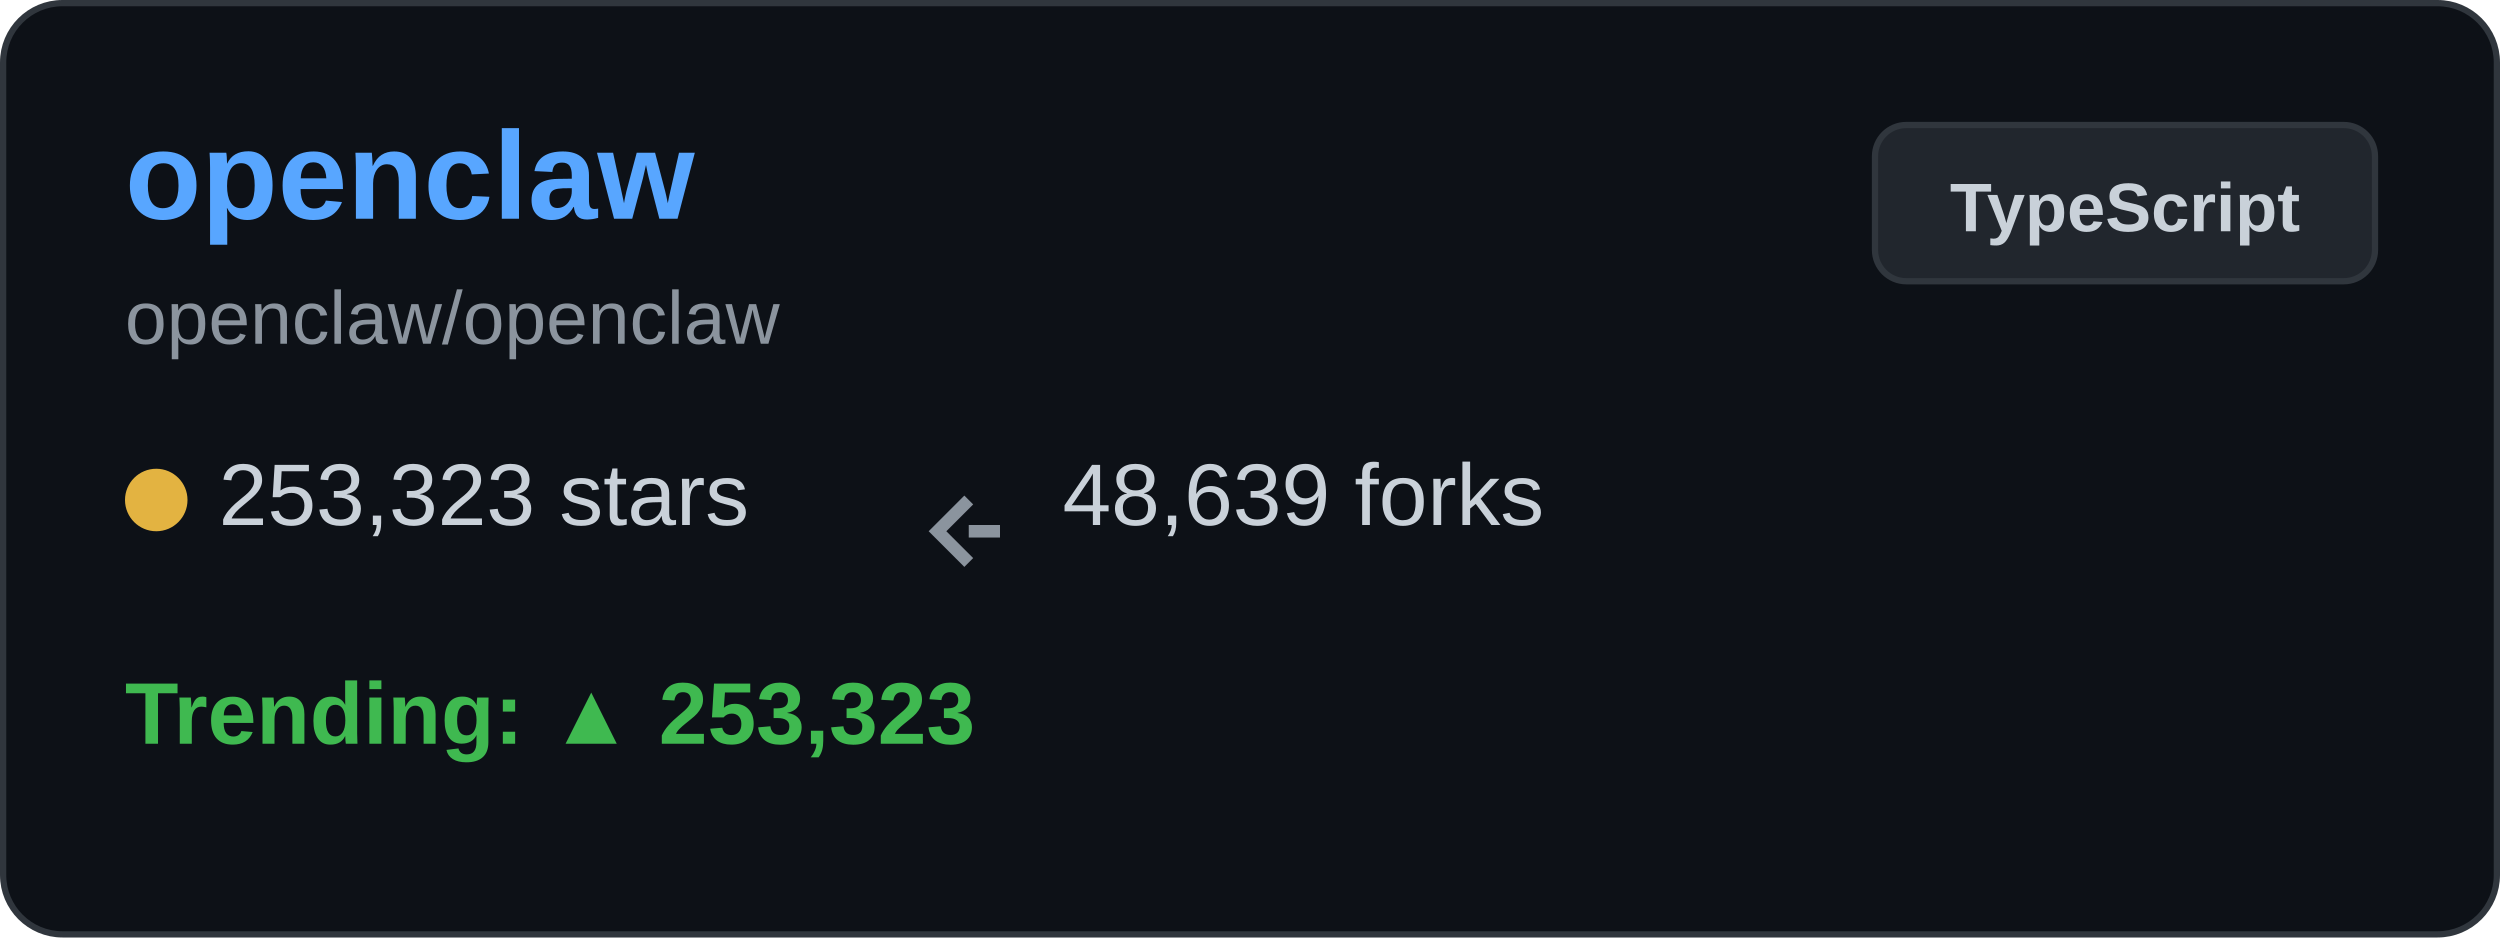
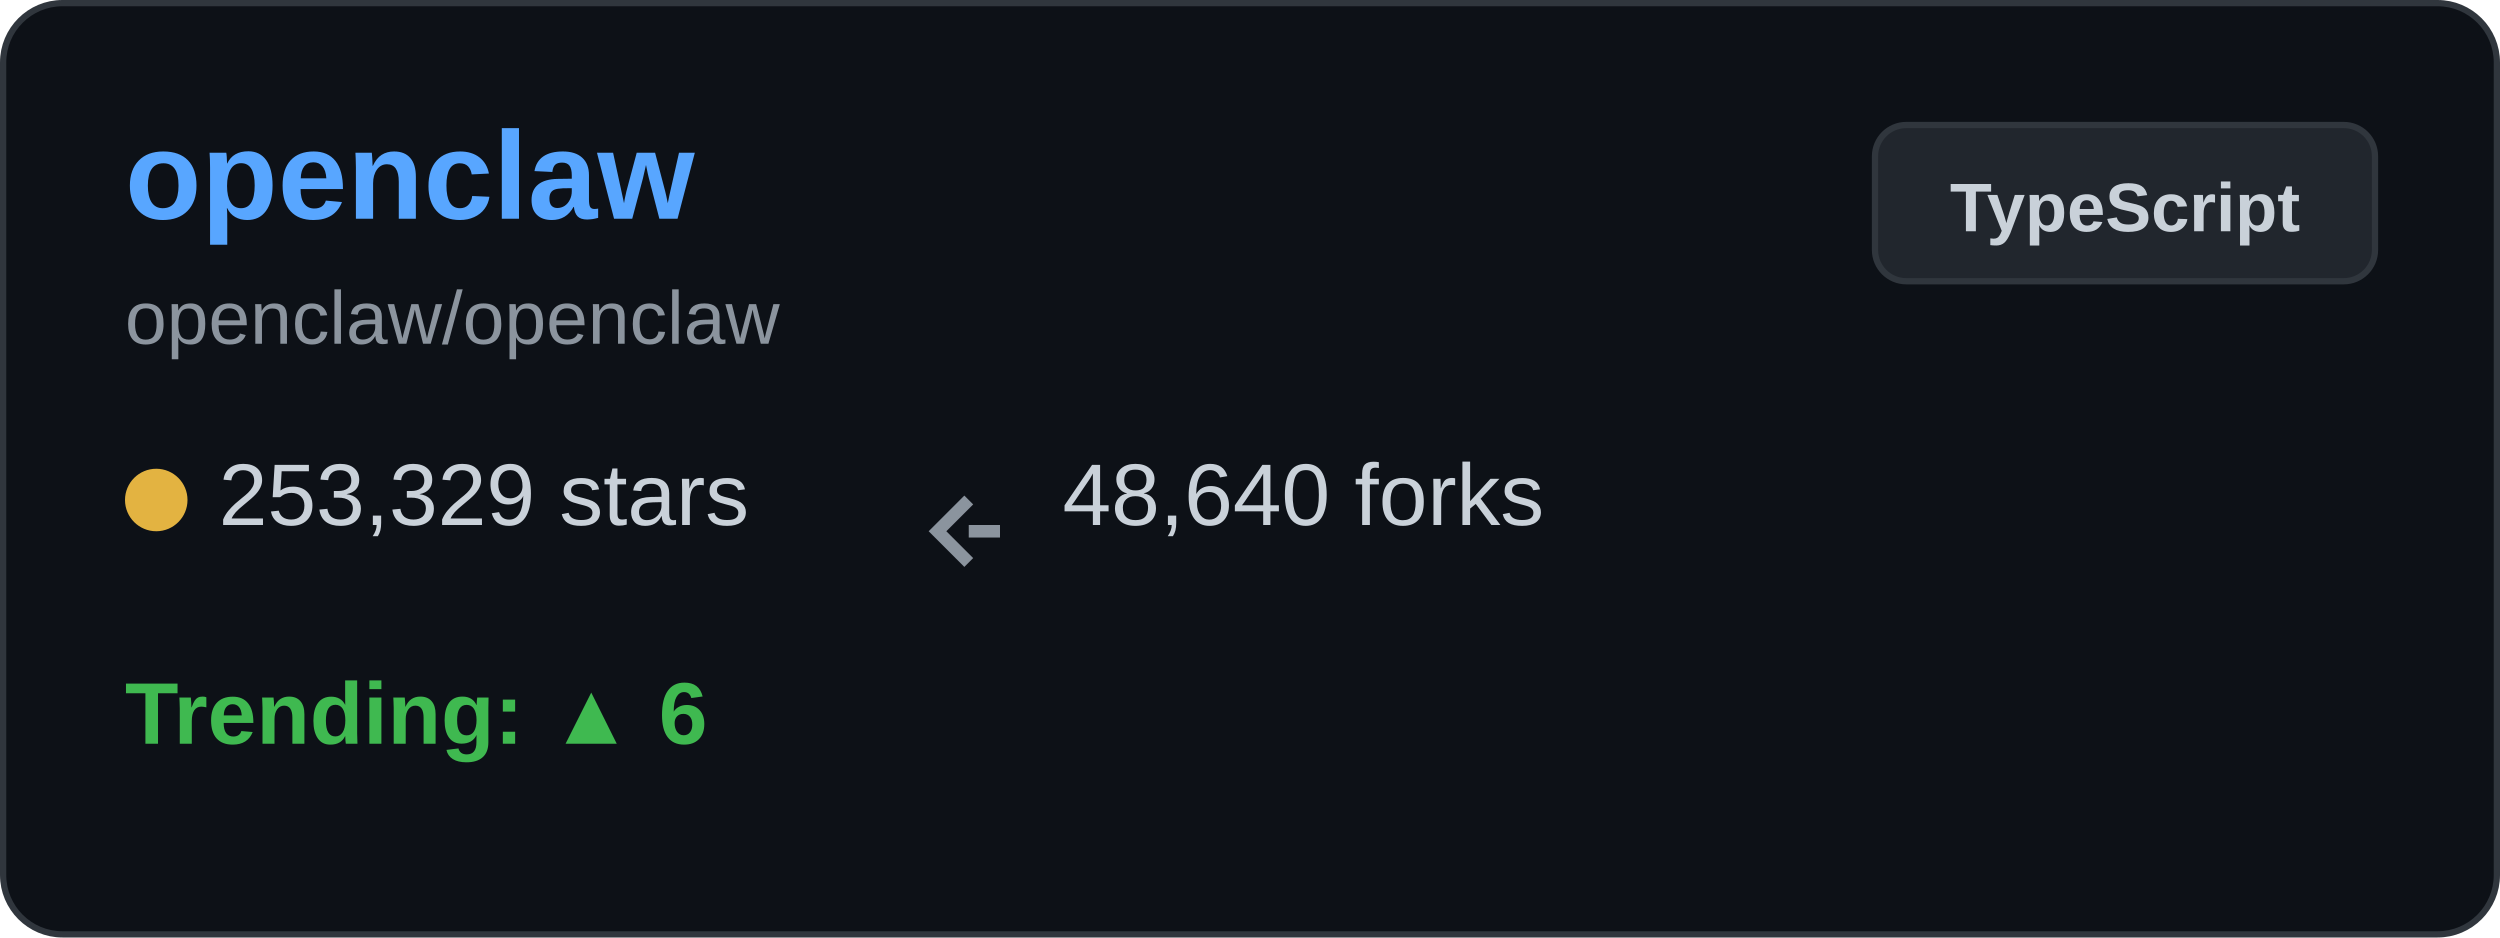
<svg xmlns="http://www.w3.org/2000/svg" width="400" height="150" viewBox="0 0 400 150" fill="none">
  <rect x="0.5" y="0.5" width="399" height="149" rx="9.5" fill="#0d1117" stroke="#30363d" />
  <text x="20" y="35" font-family="Arial, sans-serif" font-size="20" font-weight="bold" fill="#58a6ff">openclaw</text>
  <text x="20" y="55" font-family="Arial, sans-serif" font-size="12" fill="#8b949e">openclaw/openclaw</text>
  <g transform="translate(20, 80)">
    <circle cx="5" cy="0" r="5" fill="#e3b341" />
-     <text x="15" y="4" font-family="Arial, sans-serif" font-size="14" fill="#c9d1d9">253,323 stars</text>
+     <text x="15" y="4" font-family="Arial, sans-serif" font-size="14" fill="#c9d1d9">253,329 stars</text>
  </g>
  <g transform="translate(150, 80)">
    <path d="M5 0 L0 5 L5 10 M5 5 L10 5" stroke="#8b949e" stroke-width="2" fill="none" />
-     <text x="20" y="4" font-family="Arial, sans-serif" font-size="14" fill="#c9d1d9">48,639 forks</text>
+     <text x="20" y="4" font-family="Arial, sans-serif" font-size="14" fill="#c9d1d9">48,640 forks</text>
  </g>
  <g transform="translate(20, 115)">
-     <text x="0" y="4" font-family="Arial, sans-serif" font-size="14" font-weight="bold" fill="#3fb950">Trending: ▲ 253,323</text>
+     <text x="0" y="4" font-family="Arial, sans-serif" font-size="14" font-weight="bold" fill="#3fb950">Trending: ▲ 6</text>
  </g>
  <rect x="300" y="20" width="80" height="25" rx="5" fill="#21262d" stroke="#30363d" />
  <text x="340" y="37" font-family="Arial, sans-serif" font-size="11" font-weight="bold" fill="#c9d1d9" text-anchor="middle">TypeScript</text>
</svg>
